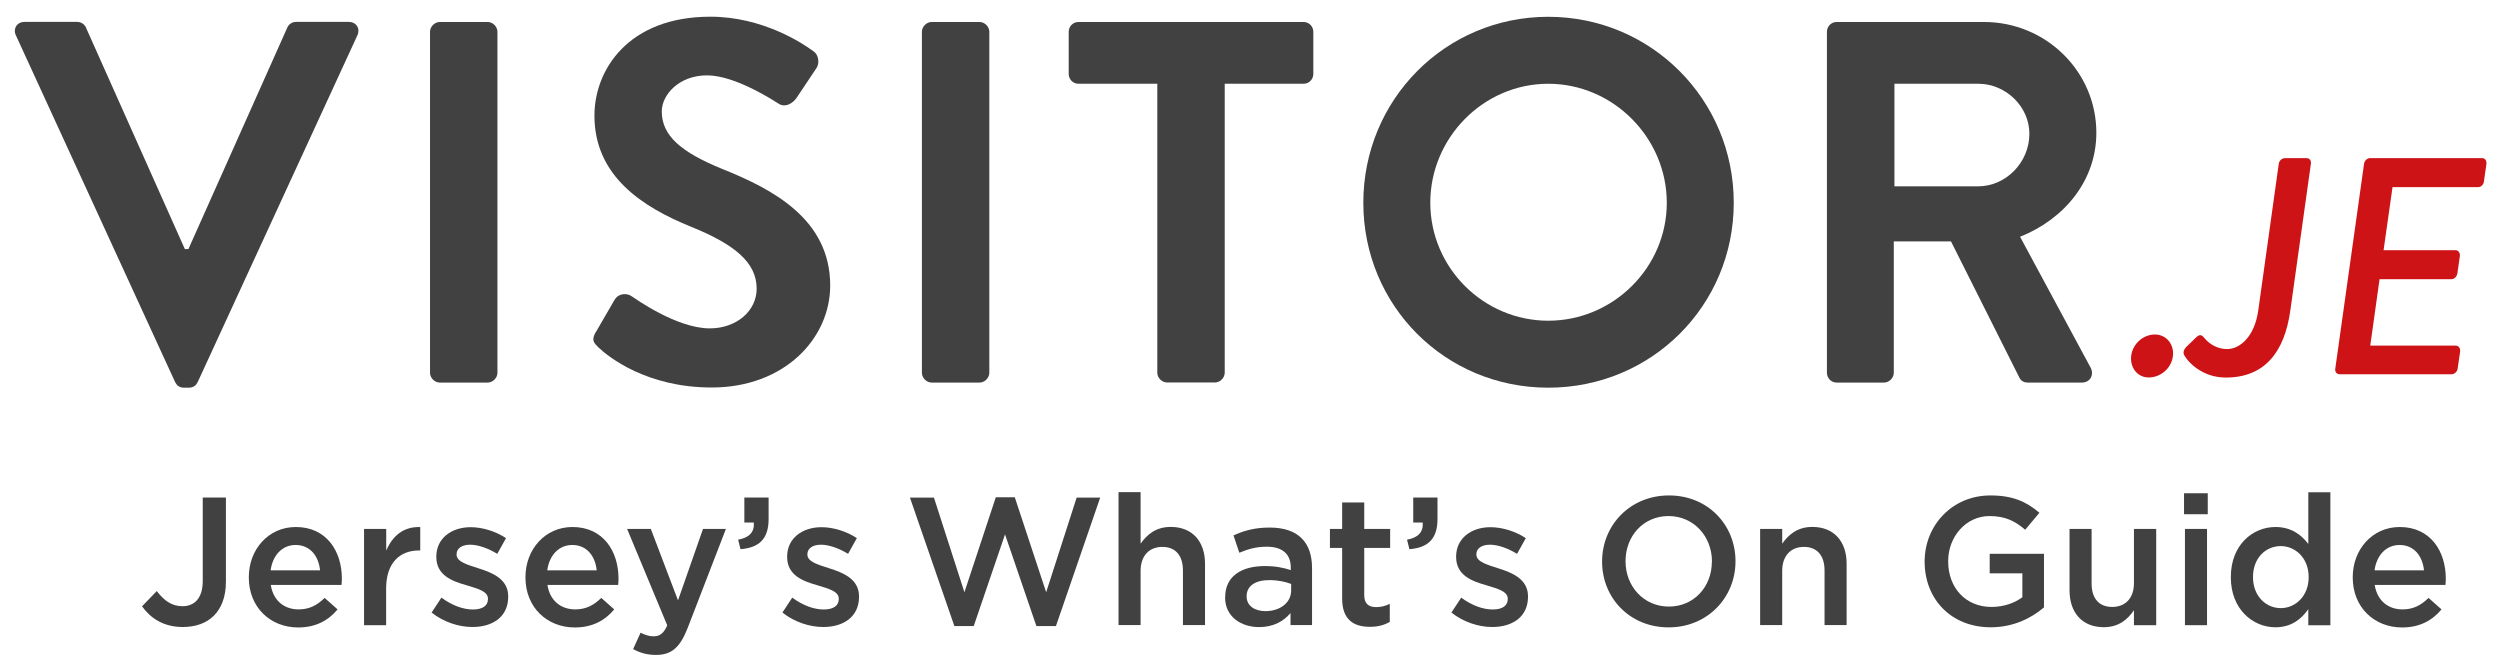
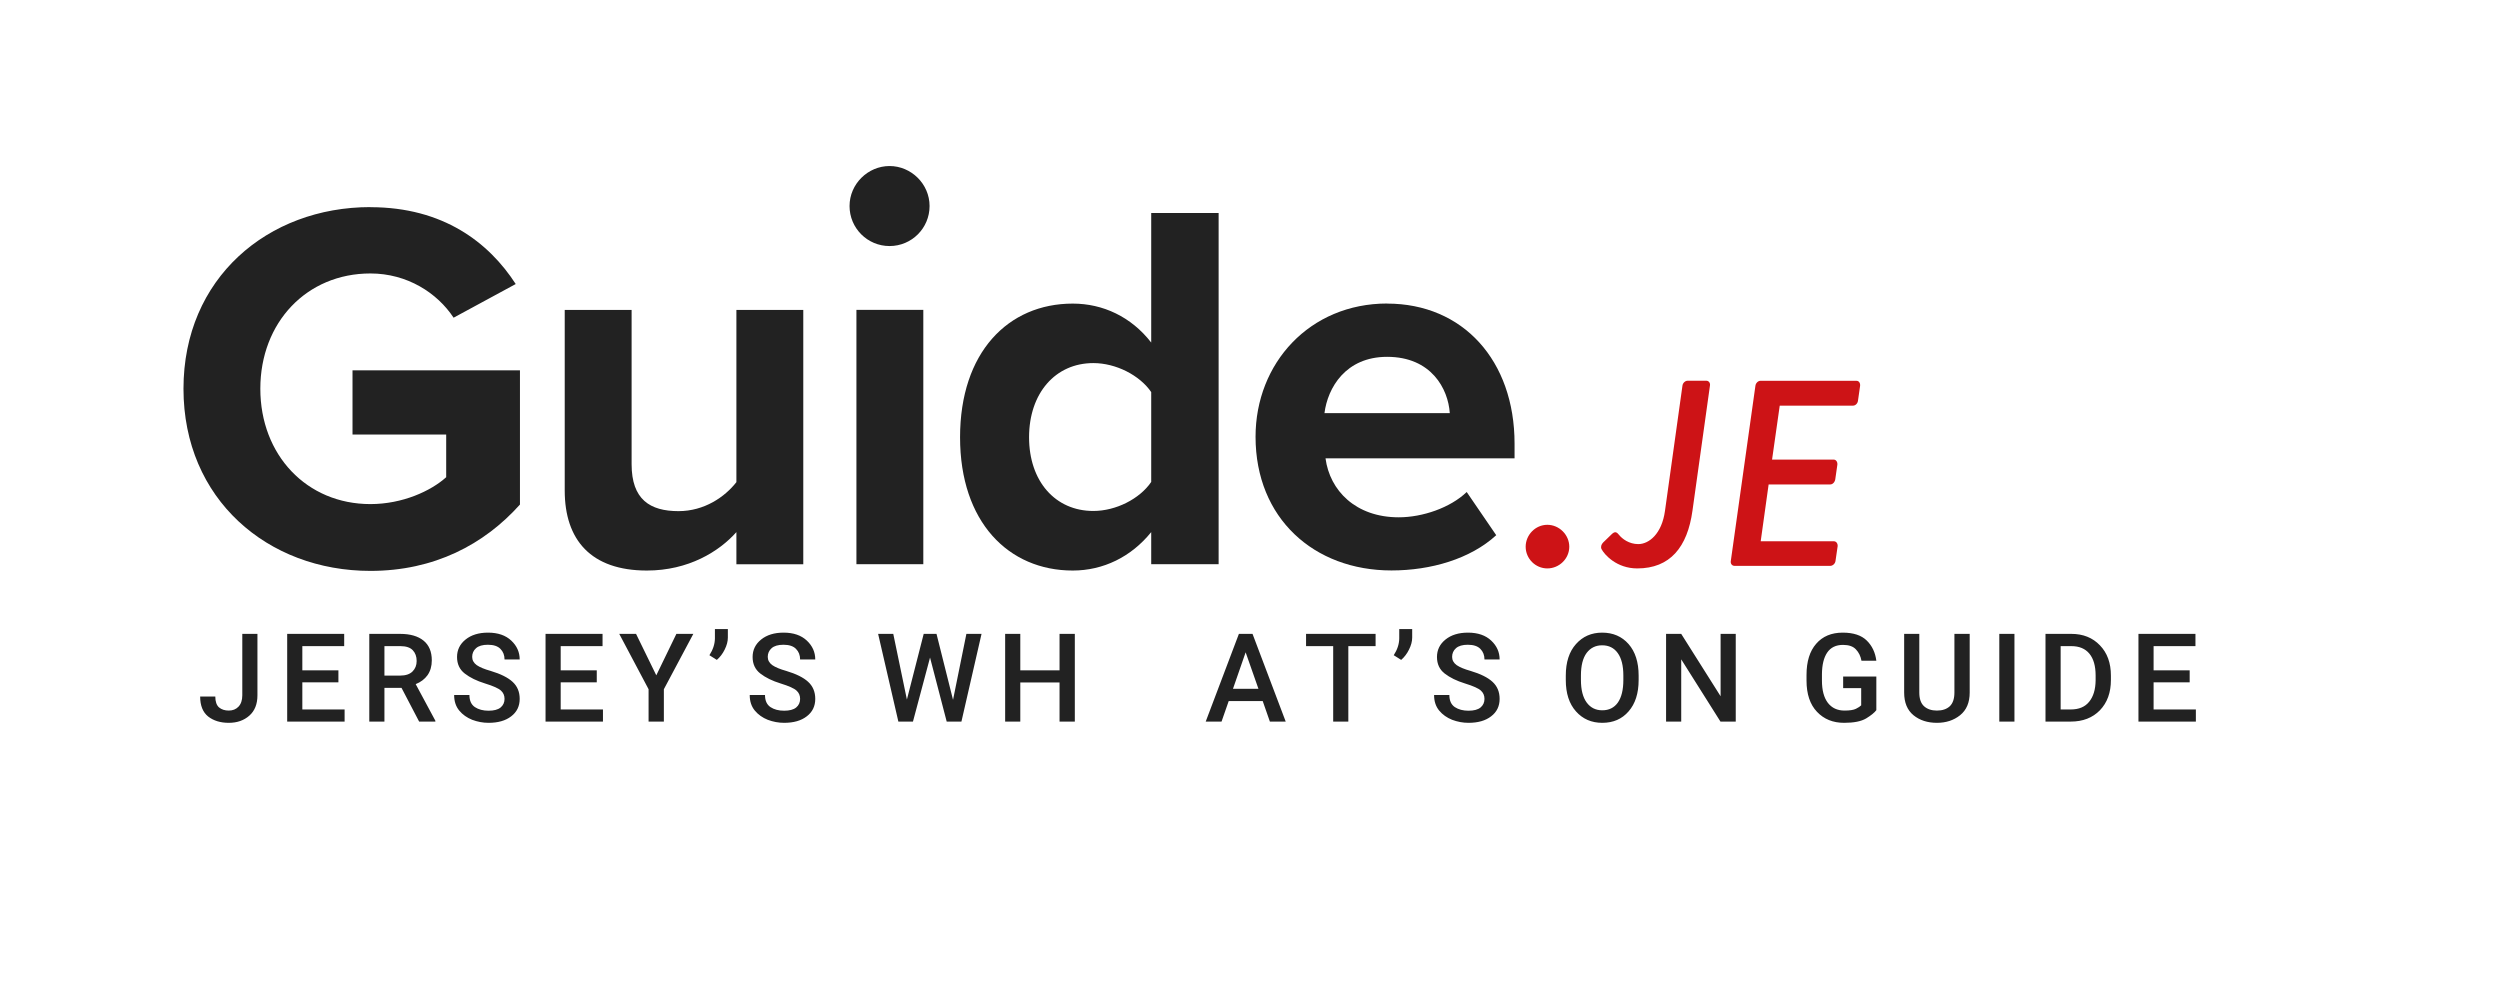
- <svg xmlns="http://www.w3.org/2000/svg" viewBox="4 22 274 73">
+ <svg xmlns="http://www.w3.org/2000/svg" id="Layer_1" data-name="Layer 1" viewBox="0 0 283.68 113.28">
  <defs>
    <style>
      .cls-1 {
-         fill: #414141;
+         font-family: Gotham-Medium, Gotham, "Josefin Sans", -apple-system, BlinkMacSystemFont, "Segoe UI", Roboto, sans-serif;
+         font-size: 14px;
+         font-weight: 500;
      }

-       .cls-2 {
+       .cls-1, .cls-2 {
+         fill: #222222;
+       }
+ 
+       .cls-3 {
        fill: #cd1316;
+       }
+ 
+       .cls-4 {
+         letter-spacing: .1em;
+       }
+ 
+       .cls-5 {
+         letter-spacing: 0em;
      }
    </style>
  </defs>
+   <path class="cls-2" d="M42.03,23.51c8.25,0,13.44,4,16.49,8.72l-7.05,3.82c-1.85-2.81-5.26-5.02-9.44-5.02-7.23,0-12.49,5.56-12.49,13.08s5.26,13.09,12.49,13.09c3.65,0,6.87-1.49,8.6-3.05v-4.84h-10.63v-7.29h19v15.23c-4.06,4.54-9.74,7.53-16.97,7.53-11.65,0-21.21-8.13-21.21-20.67s9.56-20.61,21.21-20.61Z" />
+   <path class="cls-2" d="M83.56,64.02v-3.64c-1.97,2.21-5.44,4.36-10.16,4.36-6.33,0-9.32-3.46-9.32-9.08v-20.49h7.59v17.51c0,4,2.09,5.32,5.32,5.32,2.93,0,5.26-1.61,6.57-3.29v-19.54h7.59v28.86h-7.59Z" />
+   <path class="cls-2" d="M96.4,23.38c0-2.51,2.09-4.54,4.54-4.54s4.54,2.03,4.54,4.54-2.03,4.54-4.54,4.54-4.54-2.03-4.54-4.54ZM97.18,64.02v-28.86h7.59v28.86h-7.59Z" />
+   <path class="cls-2" d="M130.63,64.02v-3.64c-2.27,2.81-5.44,4.36-8.9,4.36-7.29,0-12.79-5.5-12.79-15.12s5.44-15.17,12.79-15.17c3.41,0,6.63,1.49,8.9,4.42v-14.7h7.65v39.85h-7.65ZM130.63,44.49c-1.31-1.91-4-3.29-6.57-3.29-4.3,0-7.29,3.41-7.29,8.42s2.99,8.36,7.29,8.36c2.57,0,5.26-1.37,6.57-3.29v-10.22Z" />
+   <path class="cls-2" d="M157.4,34.45c8.6,0,14.46,6.45,14.46,15.89v1.67h-21.45c.48,3.64,3.41,6.69,8.31,6.69,2.69,0,5.85-1.08,7.71-2.87l3.35,4.9c-2.93,2.69-7.41,4-11.89,4-8.78,0-15.42-5.91-15.42-15.17,0-8.36,6.15-15.12,14.94-15.12ZM150.29,46.88h14.22c-.18-2.75-2.09-6.39-7.11-6.39-4.72,0-6.75,3.53-7.11,6.39Z" />
+   <text class="cls-1" transform="translate(22.4 81.88)">
+     <tspan class="cls-4" x="0" y="0">JERSEY’S WH</tspan>
+     <tspan class="cls-5" x="114.29" y="0">A</tspan>
+     <tspan class="cls-4" x="125.49" y="0">T’S ON GUIDE</tspan>
+   </text>
  <g>
-     <path class="cls-1" d="M19.56,88.46l1.62-1.68c.82,1.06,1.64,1.66,2.82,1.66,1.32,0,2.22-.88,2.22-2.76v-9.15h2.54v9.23c0,1.66-.5,2.9-1.32,3.72-.82.82-2,1.24-3.4,1.24-2.16,0-3.56-1-4.47-2.26Z" />
-     <path class="cls-1" d="M31.27,85.29v-.04c0-3.02,2.14-5.49,5.15-5.49,3.36,0,5.05,2.64,5.05,5.67,0,.22-.02.44-.04.68h-7.75c.26,1.72,1.48,2.68,3.04,2.68,1.18,0,2.02-.44,2.86-1.26l1.42,1.26c-1,1.2-2.38,1.98-4.32,1.98-3.06,0-5.41-2.22-5.41-5.47ZM39.08,84.51c-.16-1.56-1.08-2.78-2.68-2.78-1.48,0-2.52,1.14-2.74,2.78h5.41Z" />
-     <path class="cls-1" d="M43.91,79.97h2.42v2.38c.66-1.58,1.88-2.66,3.73-2.58v2.56h-.14c-2.12,0-3.6,1.38-3.6,4.17v4.02h-2.42v-10.55Z" />
-     <path class="cls-1" d="M51.3,89.14l1.08-1.64c1.16.86,2.38,1.3,3.46,1.3s1.64-.44,1.64-1.14v-.04c0-.82-1.12-1.1-2.36-1.48-1.56-.44-3.3-1.08-3.3-3.1v-.04c0-2,1.66-3.22,3.76-3.22,1.32,0,2.76.46,3.88,1.2l-.96,1.72c-1.02-.62-2.1-1-2.98-1-.94,0-1.48.44-1.48,1.04v.04c0,.78,1.14,1.1,2.38,1.5,1.54.48,3.28,1.18,3.28,3.08v.04c0,2.22-1.72,3.32-3.92,3.32-1.5,0-3.16-.54-4.47-1.58Z" />
-     <path class="cls-1" d="M61.59,85.29v-.04c0-3.02,2.14-5.49,5.15-5.49,3.36,0,5.05,2.64,5.05,5.67,0,.22-.02.44-.04.68h-7.75c.26,1.72,1.48,2.68,3.04,2.68,1.18,0,2.02-.44,2.86-1.26l1.42,1.26c-1,1.2-2.38,1.98-4.32,1.98-3.06,0-5.41-2.22-5.41-5.47ZM69.4,84.51c-.16-1.56-1.08-2.78-2.68-2.78-1.48,0-2.52,1.14-2.74,2.78h5.41Z" />
-     <path class="cls-1" d="M81.04,79.97h2.52l-4.19,10.85c-.84,2.16-1.78,2.96-3.48,2.96-1,0-1.76-.24-2.5-.64l.82-1.8c.44.24.92.4,1.42.4.68,0,1.1-.3,1.5-1.2l-4.4-10.57h2.6l2.98,7.83,2.74-7.83Z" />
-     <path class="cls-1" d="M84.9,81.15c1.22-.22,1.8-.84,1.72-1.88h-1.04v-2.74h2.66v2.34c0,2.22-1.06,3.16-3.08,3.32l-.26-1.04Z" />
-     <path class="cls-1" d="M89.75,89.14l1.08-1.64c1.16.86,2.38,1.3,3.46,1.3s1.64-.44,1.64-1.14v-.04c0-.82-1.12-1.1-2.36-1.48-1.56-.44-3.3-1.08-3.3-3.1v-.04c0-2,1.66-3.22,3.76-3.22,1.32,0,2.76.46,3.88,1.2l-.96,1.72c-1.02-.62-2.1-1-2.98-1-.94,0-1.48.44-1.48,1.04v.04c0,.78,1.14,1.1,2.38,1.5,1.54.48,3.28,1.18,3.28,3.08v.04c0,2.22-1.72,3.32-3.92,3.32-1.5,0-3.16-.54-4.47-1.58Z" />
-     <path class="cls-1" d="M103.7,76.54h2.66l3.34,10.37,3.44-10.41h2.08l3.44,10.41,3.34-10.37h2.58l-4.85,14.08h-2.14l-3.44-10.05-3.43,10.05h-2.12l-4.87-14.08Z" />
-     <path class="cls-1" d="M126.59,75.94h2.42v5.65c.68-.98,1.66-1.84,3.3-1.84,2.38,0,3.76,1.6,3.76,4.03v6.73h-2.42v-5.99c0-1.64-.82-2.58-2.26-2.58s-2.38.98-2.38,2.62v5.95h-2.42v-14.58Z" />
-     <path class="cls-1" d="M138.28,87.48v-.04c0-2.28,1.78-3.4,4.35-3.4,1.18,0,2.02.18,2.84.44v-.26c0-1.5-.92-2.3-2.62-2.3-1.18,0-2.06.26-3.02.66l-.64-1.9c1.16-.52,2.3-.86,3.97-.86,1.58,0,2.76.42,3.5,1.18.78.76,1.14,1.88,1.14,3.26v6.25h-2.36v-1.32c-.72.86-1.82,1.54-3.44,1.54-1.98,0-3.73-1.14-3.73-3.25ZM145.51,86.72v-.72c-.62-.24-1.44-.42-2.4-.42-1.56,0-2.48.66-2.48,1.76v.04c0,1.02.9,1.6,2.06,1.6,1.6,0,2.82-.92,2.82-2.26Z" />
-     <path class="cls-1" d="M151.1,87.6v-5.55h-1.34v-2.08h1.34v-2.9h2.42v2.9h2.84v2.08h-2.84v5.17c0,.94.48,1.32,1.3,1.32.54,0,1.02-.12,1.5-.36v1.98c-.6.34-1.26.54-2.18.54-1.78,0-3.04-.78-3.04-3.1Z" />
-     <path class="cls-1" d="M158.21,81.15c1.22-.22,1.8-.84,1.72-1.88h-1.04v-2.74h2.66v2.34c0,2.22-1.06,3.16-3.08,3.32l-.26-1.04Z" />
-     <path class="cls-1" d="M163.07,89.14l1.08-1.64c1.16.86,2.38,1.3,3.46,1.3s1.64-.44,1.64-1.14v-.04c0-.82-1.12-1.1-2.36-1.48-1.56-.44-3.3-1.08-3.3-3.1v-.04c0-2,1.66-3.22,3.76-3.22,1.32,0,2.76.46,3.88,1.2l-.96,1.72c-1.02-.62-2.1-1-2.98-1-.94,0-1.48.44-1.48,1.04v.04c0,.78,1.14,1.1,2.38,1.5,1.54.48,3.28,1.18,3.28,3.08v.04c0,2.22-1.72,3.32-3.92,3.32-1.5,0-3.16-.54-4.47-1.58Z" />
-     <path class="cls-1" d="M179.59,83.57v-.04c0-3.94,3.04-7.23,7.33-7.23s7.29,3.26,7.29,7.19v.04c0,3.93-3.04,7.23-7.33,7.23s-7.29-3.26-7.29-7.19ZM191.63,83.57v-.04c0-2.72-1.98-4.97-4.76-4.97s-4.71,2.22-4.71,4.93v.04c0,2.72,1.98,4.95,4.75,4.95s4.71-2.2,4.71-4.91Z" />
-     <path class="cls-1" d="M196.91,79.97h2.42v1.62c.68-.98,1.66-1.84,3.3-1.84,2.38,0,3.76,1.6,3.76,4.03v6.73h-2.42v-5.99c0-1.64-.82-2.58-2.26-2.58s-2.38.98-2.38,2.62v5.95h-2.42v-10.55Z" />
-     <path class="cls-1" d="M214.94,83.57v-.04c0-3.92,3-7.23,7.21-7.23,2.44,0,3.94.68,5.37,1.9l-1.56,1.86c-1.08-.92-2.14-1.5-3.91-1.5-2.58,0-4.53,2.26-4.53,4.93v.04c0,2.88,1.9,4.99,4.75,4.99,1.32,0,2.52-.42,3.38-1.06v-2.62h-3.58v-2.14h5.95v5.87c-1.38,1.18-3.36,2.18-5.83,2.18-4.38,0-7.25-3.12-7.25-7.19Z" />
-     <path class="cls-1" d="M230.82,86.68v-6.71h2.42v5.99c0,1.64.82,2.56,2.26,2.56s2.38-.96,2.38-2.6v-5.95h2.44v10.55h-2.44v-1.64c-.68,1-1.66,1.86-3.3,1.86-2.38,0-3.76-1.6-3.76-4.05Z" />
-     <path class="cls-1" d="M243.37,76.06h2.6v2.3h-2.6v-2.3ZM243.47,79.97h2.42v10.55h-2.42v-10.55Z" />
-     <path class="cls-1" d="M248.5,85.27v-.04c0-3.49,2.38-5.47,4.89-5.47,1.74,0,2.84.86,3.6,1.86v-5.67h2.42v14.58h-2.42v-1.76c-.78,1.1-1.88,1.98-3.6,1.98-2.48,0-4.89-1.98-4.89-5.47ZM257.03,85.27v-.04c0-2.04-1.44-3.38-3.06-3.38s-3.04,1.28-3.04,3.38v.04c0,2.04,1.4,3.38,3.04,3.38s3.06-1.36,3.06-3.38Z" />
-     <path class="cls-1" d="M261.86,85.29v-.04c0-3.02,2.14-5.49,5.15-5.49,3.36,0,5.05,2.64,5.05,5.67,0,.22-.02.44-.04.68h-7.75c.26,1.72,1.48,2.68,3.04,2.68,1.18,0,2.02-.44,2.86-1.26l1.42,1.26c-1,1.2-2.38,1.98-4.32,1.98-3.06,0-5.41-2.22-5.41-5.47ZM269.67,84.51c-.16-1.56-1.08-2.78-2.68-2.78-1.48,0-2.52,1.14-2.74,2.78h5.41Z" />
-   </g>
-   <g>
-     <path class="cls-1" d="M5.74,25.87c-.34-.73.11-1.47.96-1.47h5.76c.51,0,.85.34.96.62l10.84,24.28h.39l10.84-24.28c.11-.28.45-.62.96-.62h5.76c.85,0,1.3.73.96,1.47l-17.5,38c-.17.34-.45.62-.96.62h-.56c-.51,0-.79-.28-.96-.62L5.74,25.87Z" />
-     <path class="cls-1" d="M51.13,25.48c0-.56.51-1.07,1.07-1.07h5.25c.56,0,1.07.51,1.07,1.07v37.38c0,.56-.51,1.07-1.07,1.07h-5.25c-.56,0-1.07-.51-1.07-1.07V25.48Z" />
-     <path class="cls-1" d="M69.31,58.39l2.03-3.5c.45-.79,1.41-.79,1.92-.4.28.17,4.86,3.5,8.53,3.5,2.94,0,5.14-1.92,5.14-4.35,0-2.88-2.43-4.86-7.17-6.78-5.31-2.15-10.61-5.53-10.61-12.19,0-5.03,3.73-10.84,12.7-10.84,5.76,0,10.16,2.94,11.29,3.78.56.34.73,1.3.34,1.86l-2.15,3.22c-.45.68-1.3,1.13-1.98.68-.45-.28-4.74-3.11-7.85-3.11s-4.97,2.15-4.97,3.95c0,2.65,2.09,4.46,6.66,6.32,5.48,2.2,11.8,5.48,11.8,12.76,0,5.82-5.03,11.18-12.99,11.18-7.11,0-11.29-3.33-12.42-4.4-.51-.51-.79-.79-.28-1.69Z" />
-     <path class="cls-1" d="M105.04,25.48c0-.56.51-1.07,1.07-1.07h5.25c.56,0,1.07.51,1.07,1.07v37.38c0,.56-.51,1.07-1.07,1.07h-5.25c-.56,0-1.07-.51-1.07-1.07V25.48Z" />
-     <path class="cls-1" d="M130.84,31.18h-8.64c-.62,0-1.07-.51-1.07-1.07v-4.63c0-.56.45-1.07,1.07-1.07h24.67c.62,0,1.07.51,1.07,1.07v4.63c0,.56-.45,1.07-1.07,1.07h-8.64v31.67c0,.56-.51,1.07-1.07,1.07h-5.25c-.56,0-1.07-.51-1.07-1.07v-31.67Z" />
-     <path class="cls-1" d="M173.69,23.84c11.29,0,20.33,9.09,20.33,20.38s-9.03,20.27-20.33,20.27-20.27-8.98-20.27-20.27,8.98-20.38,20.27-20.38ZM173.69,57.15c7.11,0,12.99-5.82,12.99-12.93s-5.87-13.04-12.99-13.04-12.93,5.93-12.93,13.04,5.82,12.93,12.93,12.93Z" />
-     <path class="cls-1" d="M204.23,25.48c0-.56.45-1.07,1.07-1.07h16.15c6.78,0,12.31,5.42,12.31,12.14,0,5.19-3.44,9.43-8.36,11.4l7.73,14.34c.4.73,0,1.64-.96,1.64h-5.93c-.51,0-.79-.28-.9-.51l-7.51-14.96h-6.27v14.4c0,.56-.51,1.07-1.07,1.07h-5.19c-.62,0-1.07-.51-1.07-1.07V25.48ZM220.83,42.42c2.99,0,5.59-2.6,5.59-5.76,0-2.99-2.6-5.48-5.59-5.48h-9.2v11.24h9.2Z" />
-   </g>
-   <g>
-     <path class="cls-2" d="M240.17,58.66c1.15,0,2,.91,2,2.07,0,1.46-1.25,2.64-2.68,2.64-1.12,0-1.93-.91-1.93-2.07,0-1.46,1.25-2.64,2.61-2.64Z" />
-     <path class="cls-2" d="M243.59,60.05l1.08-1.05c.44-.44.68-.27.95.07.41.51,1.29,1.19,2.47,1.19,1.35,0,3.01-1.29,3.42-4.27l2.24-16.02c.03-.34.34-.64.68-.64h2.37c.34,0,.54.3.47.64l-2.24,15.99c-.64,4.71-2.88,7.42-7.08,7.42-2.64,0-4.2-1.76-4.57-2.47-.14-.27-.03-.61.2-.85Z" />
-     <path class="cls-2" d="M263.1,39.97c.03-.34.34-.64.64-.64h12.3c.34,0,.51.3.47.64l-.27,1.9c-.03.34-.3.64-.64.64h-9.38l-.98,6.91h7.89c.31,0,.51.3.47.64l-.27,1.9c-.07.37-.34.64-.64.64h-7.89l-1.02,7.28h9.38c.3,0,.51.3.47.64l-.27,1.86c-.03.34-.34.64-.68.64h-12.26c-.34,0-.54-.31-.47-.64l3.15-22.42Z" />
+     <path class="cls-3" d="M175.58,59.55c1.35,0,2.49,1.14,2.49,2.49s-1.14,2.46-2.49,2.46-2.46-1.11-2.46-2.46,1.11-2.49,2.46-2.49Z" />
+     <path class="cls-3" d="M181.91,61.56l.96-.93c.39-.39.6-.24.84.06.36.45,1.14,1.05,2.19,1.05,1.2,0,2.67-1.14,3.03-3.78l1.98-14.19c.03-.3.3-.57.6-.57h2.1c.3,0,.48.27.42.57l-1.98,14.16c-.57,4.17-2.55,6.57-6.27,6.57-2.34,0-3.72-1.56-4.05-2.19-.12-.24-.03-.54.18-.75Z" />
+     <path class="cls-3" d="M199.19,43.78c.03-.3.3-.57.57-.57h10.89c.3,0,.45.27.42.57l-.24,1.68c-.03.3-.27.57-.57.57h-8.31l-.87,6.12h6.99c.27,0,.45.27.42.57l-.24,1.68c-.06.33-.3.57-.57.57h-6.99l-.9,6.45h8.31c.27,0,.45.27.42.57l-.24,1.65c-.03.3-.3.57-.6.57h-10.86c-.3,0-.48-.27-.42-.57l2.79-19.86Z" />
  </g>
</svg>
